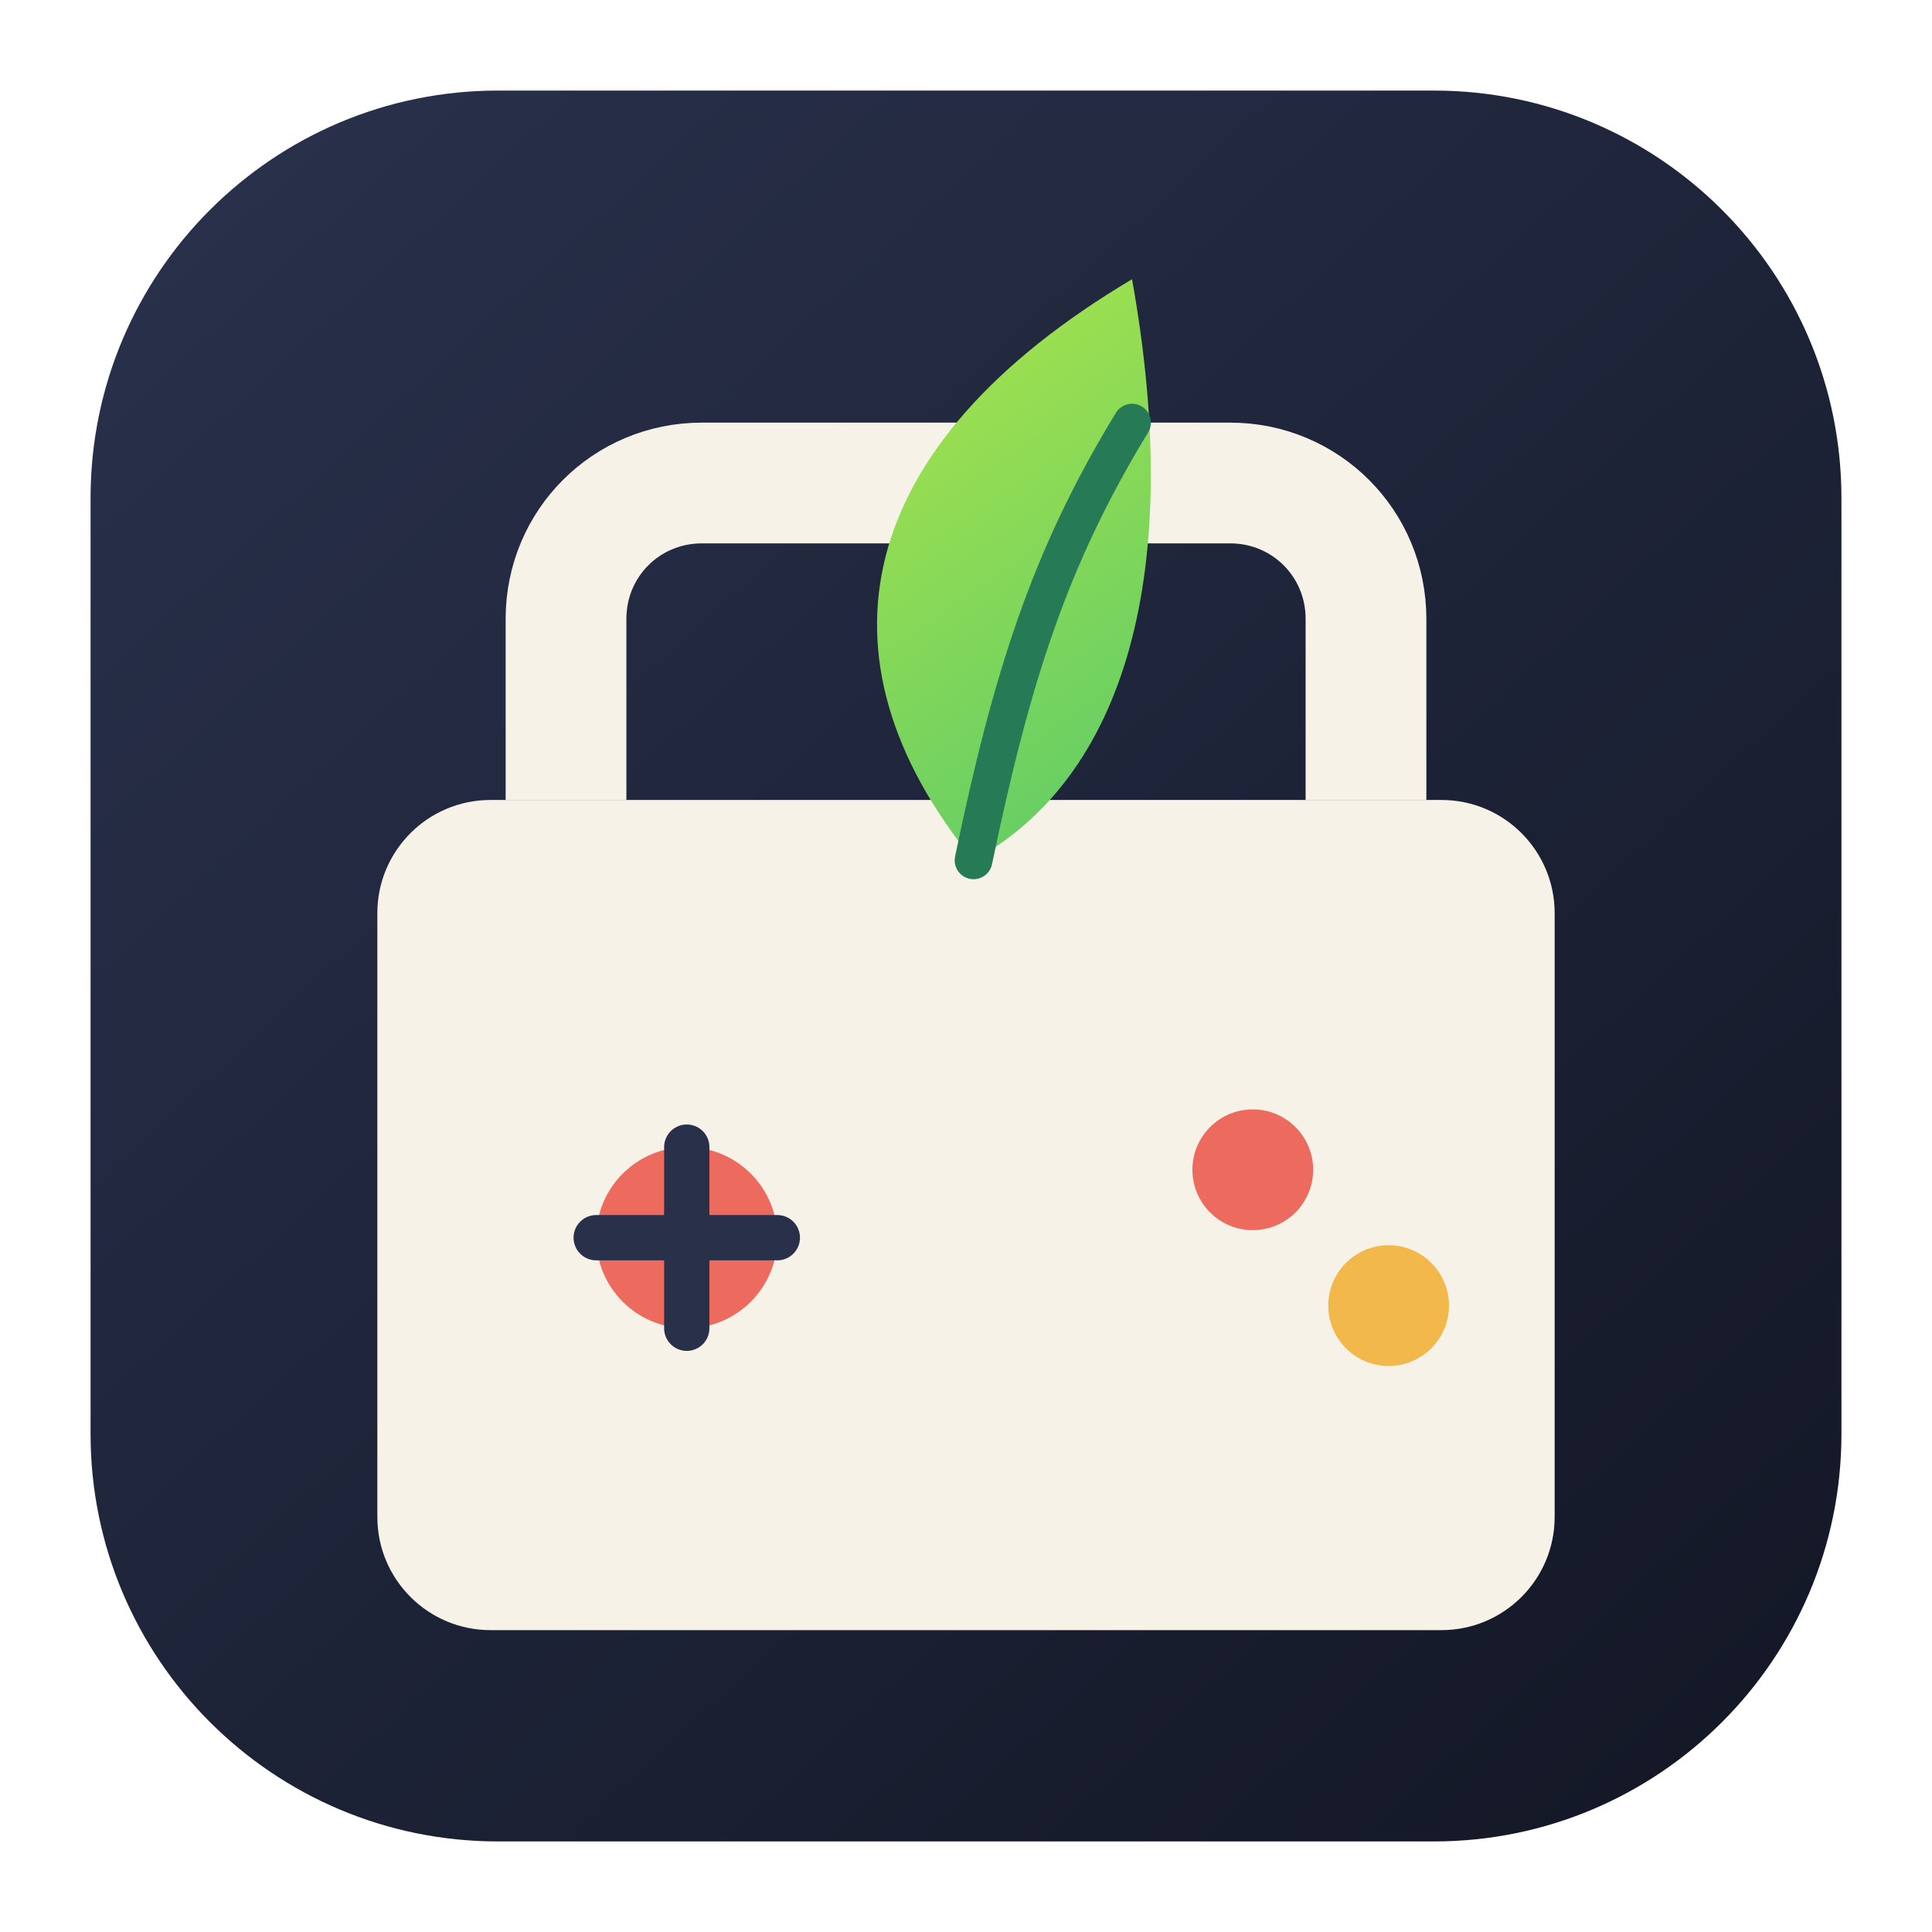
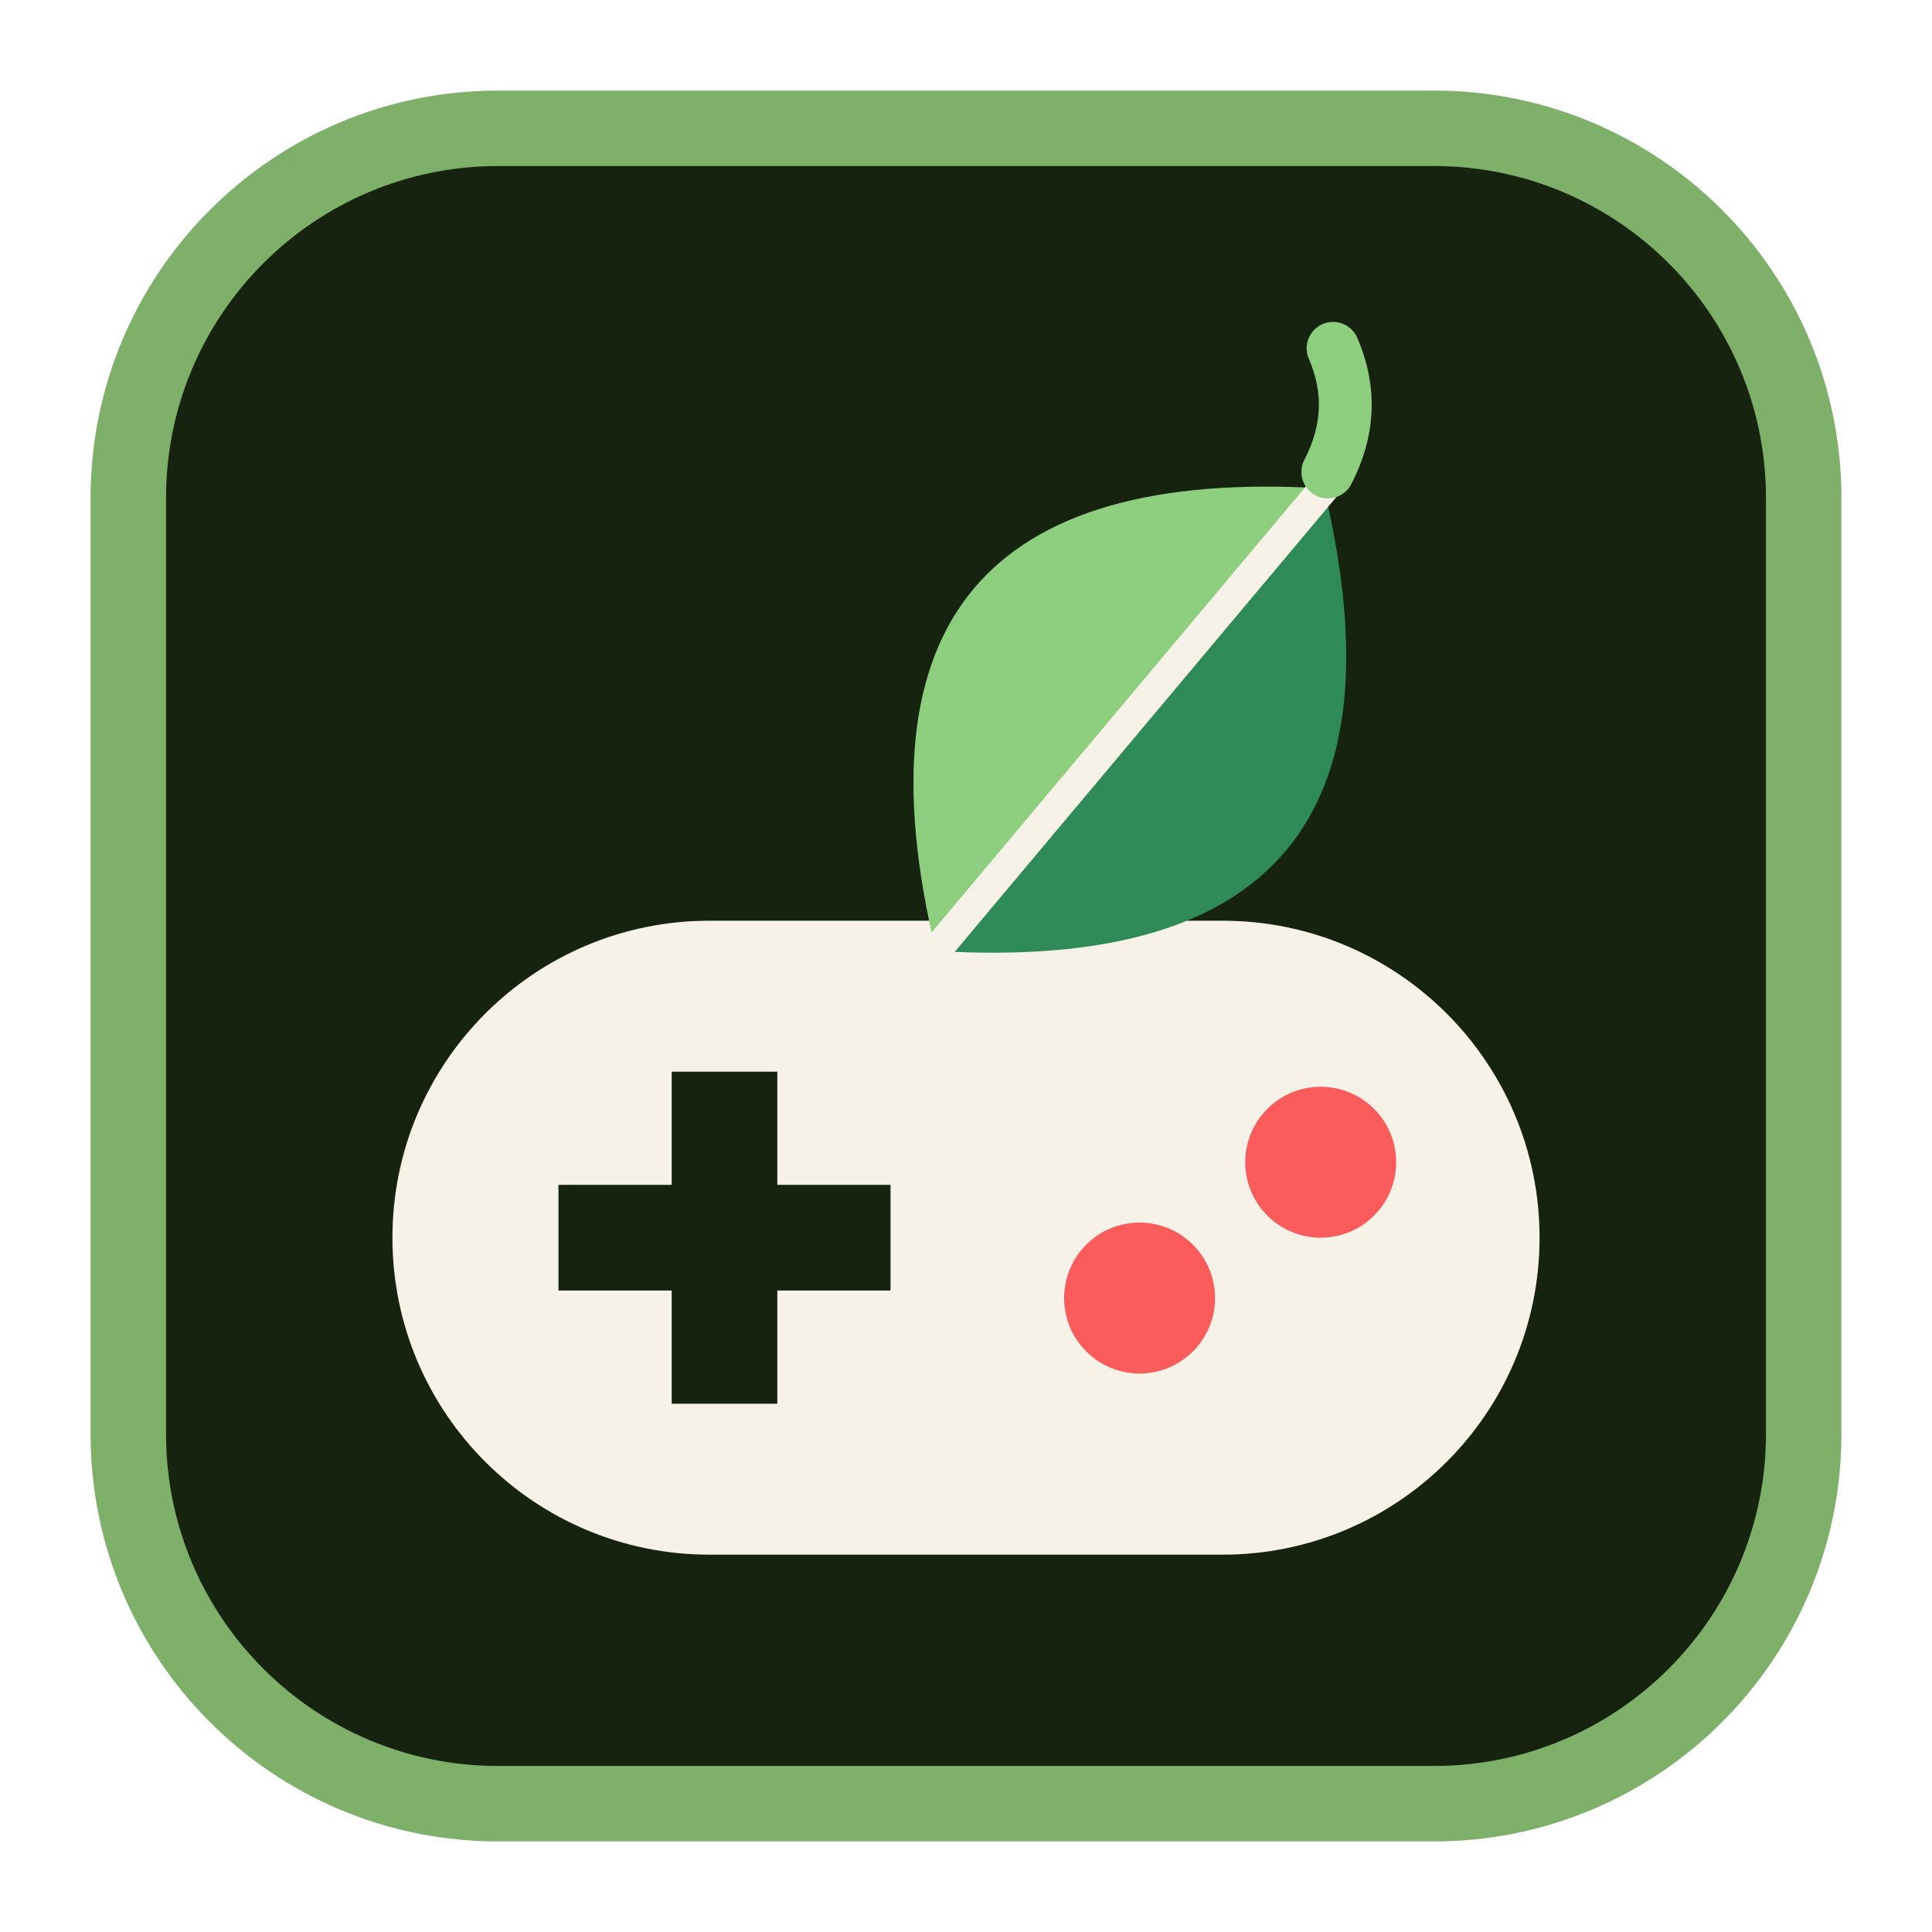
<svg xmlns="http://www.w3.org/2000/svg" width="256" height="256" viewBox="0 0 256 256">
-   <defs>
-     <linearGradient id="bg" x1="32" y1="24" x2="224" y2="232" gradientUnits="userSpaceOnUse">
-       <stop stop-color="#28304A" />
-       <stop offset="1" stop-color="#141827" />
-     </linearGradient>
-     <linearGradient id="leaf" x1="104" y1="50" x2="154" y2="122" gradientUnits="userSpaceOnUse">
-       <stop stop-color="#A9E34B" />
-       <stop offset="1" stop-color="#55C96B" />
-     </linearGradient>
-   </defs>
-   <rect x="12" y="12" width="232" height="232" rx="54" fill="url(#bg)" />
-   <path d="M65 106h126a15 15 0 0 1 15 15v80a15 15 0 0 1-15 15H65a15 15 0 0 1-15-15v-80a15 15 0 0 1 15-15Z" fill="#F7F2E8" />
-   <path d="M75 106V82c0-10 8-18 18-18h70c10 0 18 8 18 18v24" fill="none" stroke="#F7F2E8" stroke-width="16" stroke-linejoin="round" />
-   <circle cx="91" cy="164" r="12" fill="#EC6B5E" />
-   <path d="M79 164h24M91 152v24" stroke="#28304A" stroke-width="6" stroke-linecap="round" />
-   <circle cx="166" cy="155" r="8" fill="#EC6B5E" />
-   <circle cx="184" cy="173" r="8" fill="#F2B84B" />
-   <path d="M129 114c-22-27-16-55 21-77 7 39-1 66-21 77Z" fill="url(#leaf)" />
-   <path d="M129 114c5-24 10-40 21-58" fill="none" stroke="#267A55" stroke-width="5" stroke-linecap="round" />
+   <rect x="12" y="12" width="232" height="232" rx="54" fill="#7FB069" />
+   <rect x="22" y="22" width="212" height="212" rx="44" fill="#16240F" />
+   <rect x="52" y="122" width="152" height="84" rx="42" fill="#F7F2E8" />
+   <path d="M74 157h15v-15h14v15h15v14h-15v15h-14v-15H74Z" fill="#16240F" />
+   <circle cx="151" cy="172" r="10" fill="#FA5C5C" />
+   <circle cx="175" cy="154" r="10" fill="#FA5C5C" />
+   <g transform="translate(124 126) rotate(-50)">
+     <path d="M0 0Q40-54 80 0Z" fill="#8DCE7F" />
+     <path d="M0 0Q40 54 80 0Z" fill="#2E8B57" />
+     <path d="M0 0 80 0" stroke="#F7F2E8" stroke-width="4" stroke-linecap="round" />
+     <path d="M82-1q9-2 13-10" fill="none" stroke="#8DCE7F" stroke-width="7" stroke-linecap="round" />
+   </g>
</svg>
